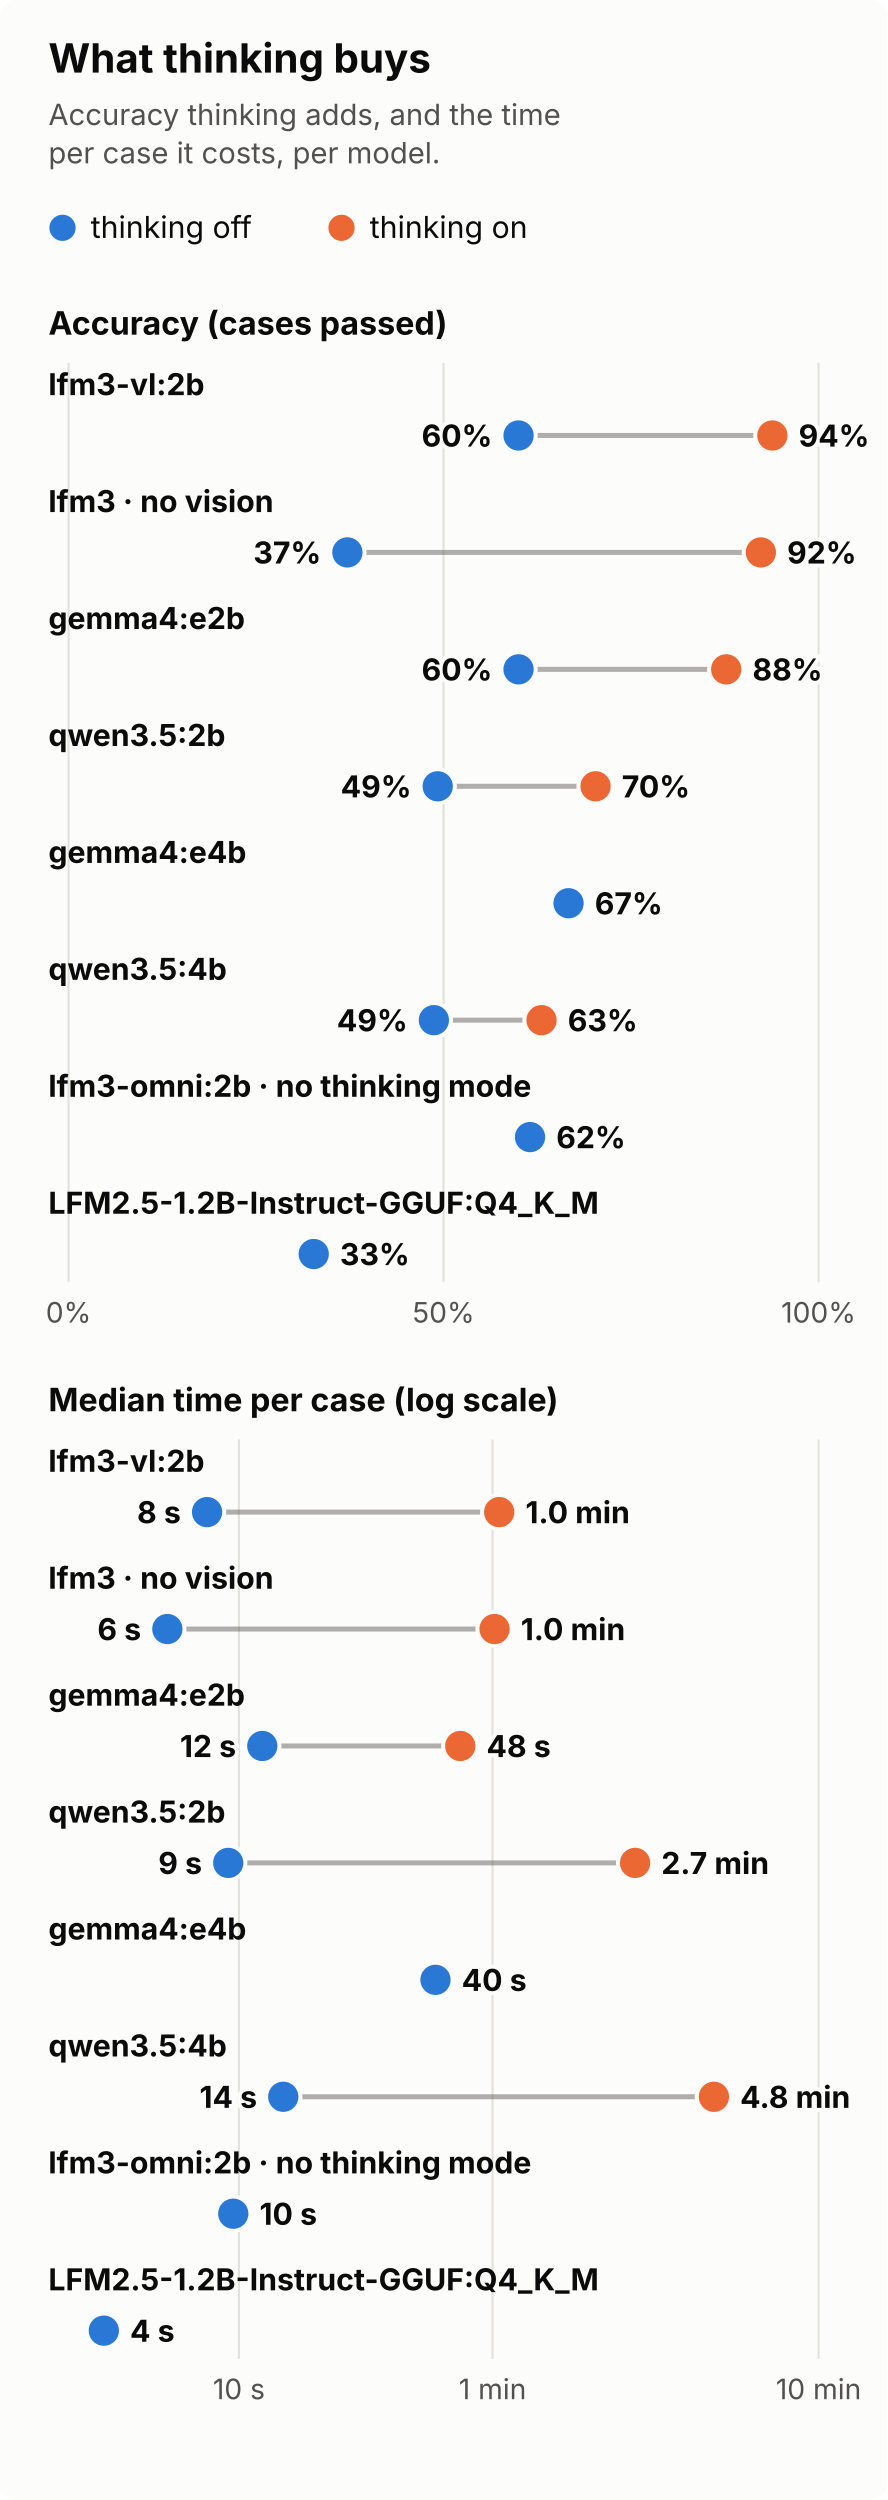
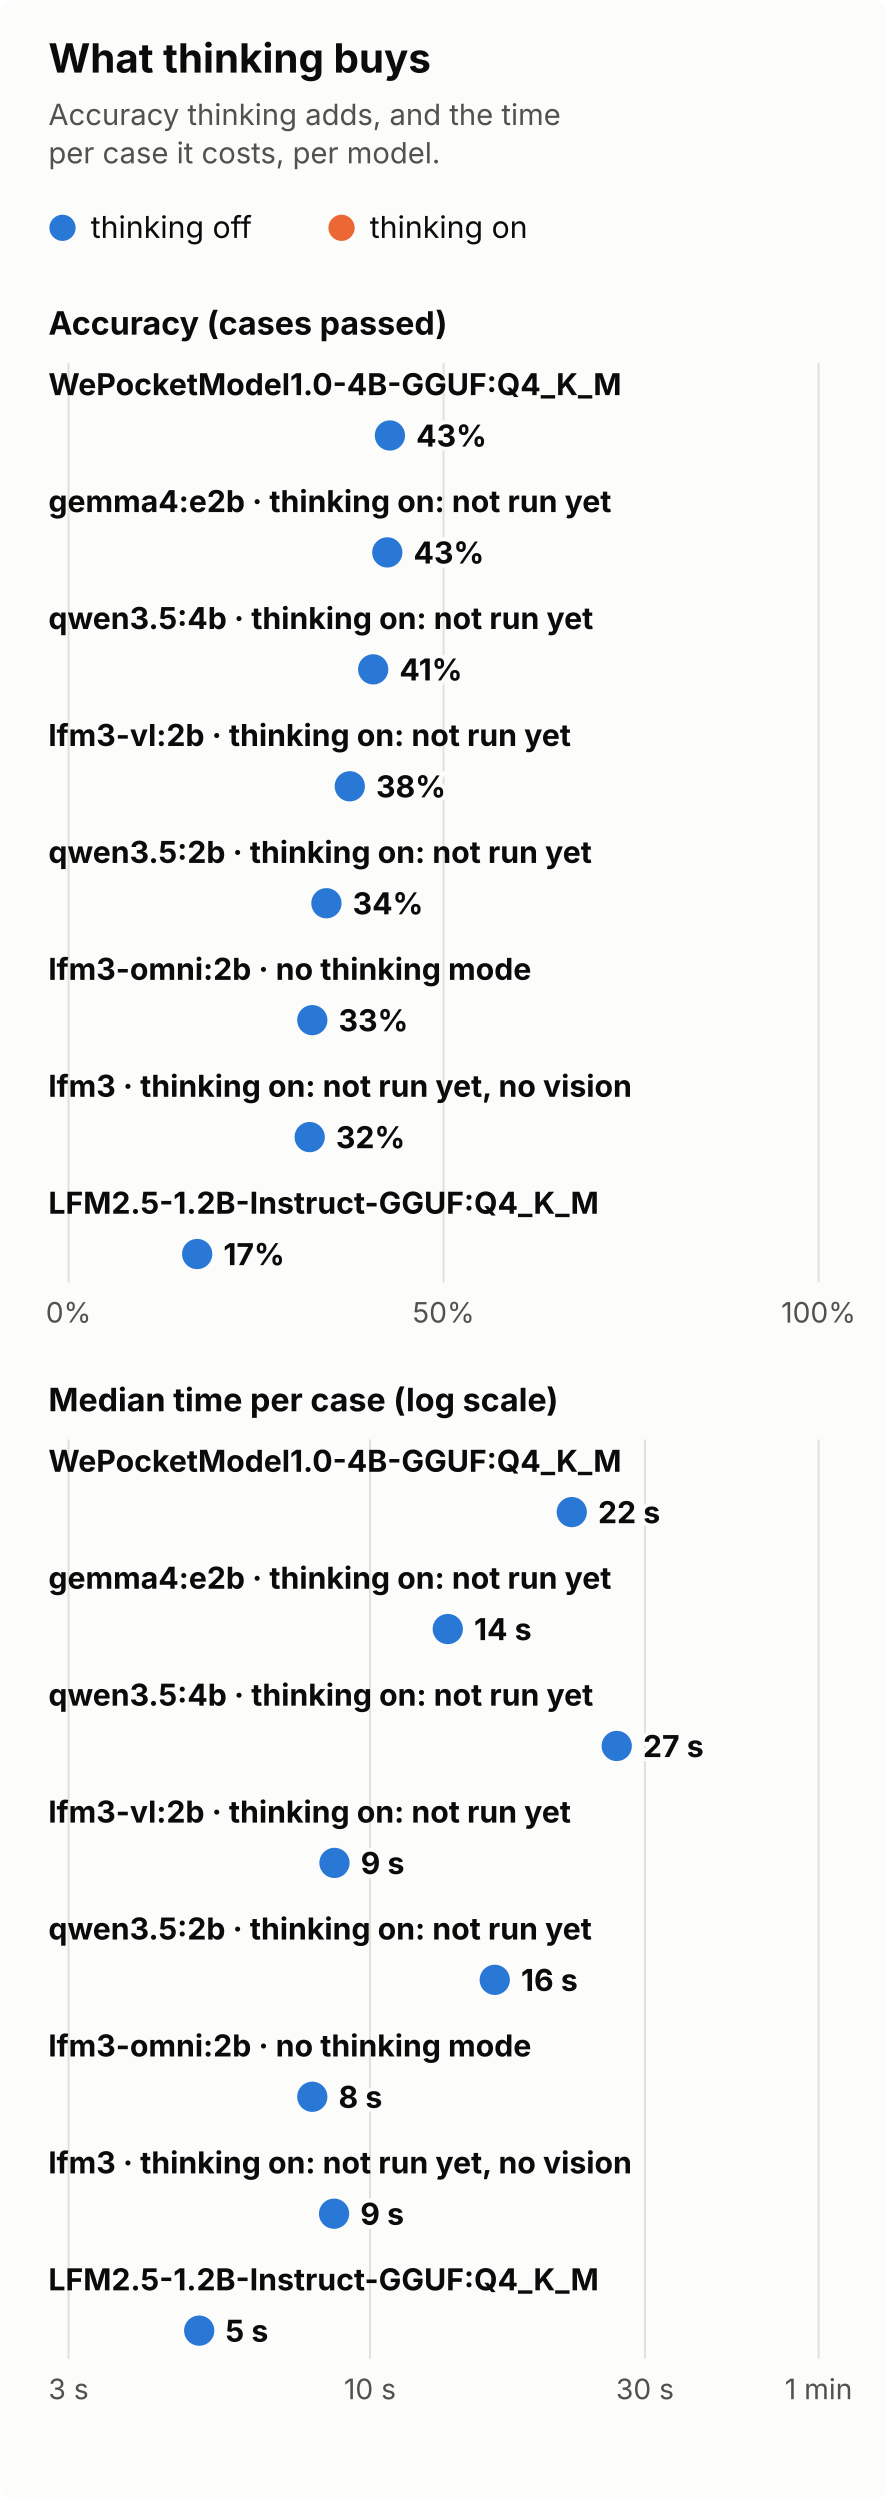
<svg xmlns="http://www.w3.org/2000/svg" width="440" height="1240" viewBox="0 0 440 1240" role="img" aria-label="What thinking buys">
  <rect width="440" height="1240" rx="8" fill="#fcfcfb" />
  <text x="24.0" y="36.0" font-size="20" font-weight="700" text-anchor="start" fill="#0b0b0b" font-family="system-ui, -apple-system, Segoe UI, sans-serif">What thinking buys</text>
  <text x="24.0" y="62.0" font-size="14.5" font-weight="normal" text-anchor="start" fill="#52514e" font-family="system-ui, -apple-system, Segoe UI, sans-serif">Accuracy thinking adds, and the time</text>
  <text x="24.0" y="81.0" font-size="14.5" font-weight="normal" text-anchor="start" fill="#52514e" font-family="system-ui, -apple-system, Segoe UI, sans-serif">per case it costs, per model.</text>
  <circle cx="31.0" cy="113.0" r="7.5" fill="#2a78d6" stroke="#fcfcfb" stroke-width="2" />
  <text x="45.0" y="118.0" font-size="15" font-weight="normal" text-anchor="start" fill="#0b0b0b" font-family="system-ui, -apple-system, Segoe UI, sans-serif">thinking off</text>
  <circle cx="169.4" cy="113.0" r="7.5" fill="#eb6834" stroke="#fcfcfb" stroke-width="2" />
  <text x="183.4" y="118.0" font-size="15" font-weight="normal" text-anchor="start" fill="#0b0b0b" font-family="system-ui, -apple-system, Segoe UI, sans-serif">thinking on</text>
  <text x="24.0" y="166.0" font-size="16" font-weight="700" text-anchor="start" fill="#0b0b0b" font-family="system-ui, -apple-system, Segoe UI, sans-serif">Accuracy (cases passed)</text>
  <line x1="34.0" y1="180.0" x2="34.0" y2="636.0" stroke="#e1e0d9" stroke-width="1" />
  <text x="34.0" y="656.0" font-size="14" font-weight="normal" text-anchor="middle" fill="#52514e" font-family="system-ui, -apple-system, Segoe UI, sans-serif">0%</text>
  <line x1="220.0" y1="180.0" x2="220.0" y2="636.0" stroke="#e1e0d9" stroke-width="1" />
  <text x="220.0" y="656.0" font-size="14" font-weight="normal" text-anchor="middle" fill="#52514e" font-family="system-ui, -apple-system, Segoe UI, sans-serif">50%</text>
  <line x1="406.0" y1="180.0" x2="406.0" y2="636.0" stroke="#e1e0d9" stroke-width="1" />
  <text x="406.0" y="656.0" font-size="14" font-weight="normal" text-anchor="middle" fill="#52514e" font-family="system-ui, -apple-system, Segoe UI, sans-serif">100%</text>
-   <text x="24.0" y="196.0" font-size="15" font-weight="700" text-anchor="start" fill="#0b0b0b" font-family="system-ui, -apple-system, Segoe UI, sans-serif">lfm3-vl:2b</text>
-   <line x1="257.2" y1="216.0" x2="383.1" y2="216.0" stroke="#52514e" stroke-width="2.5" stroke-opacity="0.45" />
-   <circle cx="257.2" cy="216.0" r="8.5" fill="#2a78d6" stroke="#fcfcfb" stroke-width="2" />
-   <circle cx="383.1" cy="216.0" r="8.5" fill="#eb6834" stroke="#fcfcfb" stroke-width="2" />
-   <text x="244.2" y="221.5" font-size="15" font-weight="700" text-anchor="end" fill="#0b0b0b" stroke="#fcfcfb" stroke-width="4" paint-order="stroke" font-family="system-ui, -apple-system, Segoe UI, sans-serif">60%</text>
-   <text x="396.1" y="221.5" font-size="15" font-weight="700" text-anchor="start" fill="#0b0b0b" stroke="#fcfcfb" stroke-width="4" paint-order="stroke" font-family="system-ui, -apple-system, Segoe UI, sans-serif">94%</text>
-   <text x="24.0" y="254.0" font-size="15" font-weight="700" text-anchor="start" fill="#0b0b0b" font-family="system-ui, -apple-system, Segoe UI, sans-serif">lfm3  · no vision</text>
-   <line x1="172.3" y1="274.0" x2="377.4" y2="274.0" stroke="#52514e" stroke-width="2.5" stroke-opacity="0.45" />
-   <circle cx="172.3" cy="274.0" r="8.5" fill="#2a78d6" stroke="#fcfcfb" stroke-width="2" />
-   <circle cx="377.4" cy="274.0" r="8.5" fill="#eb6834" stroke="#fcfcfb" stroke-width="2" />
-   <text x="159.3" y="279.5" font-size="15" font-weight="700" text-anchor="end" fill="#0b0b0b" stroke="#fcfcfb" stroke-width="4" paint-order="stroke" font-family="system-ui, -apple-system, Segoe UI, sans-serif">37%</text>
-   <text x="390.4" y="279.5" font-size="15" font-weight="700" text-anchor="start" fill="#0b0b0b" stroke="#fcfcfb" stroke-width="4" paint-order="stroke" font-family="system-ui, -apple-system, Segoe UI, sans-serif">92%</text>
-   <text x="24.0" y="312.0" font-size="15" font-weight="700" text-anchor="start" fill="#0b0b0b" font-family="system-ui, -apple-system, Segoe UI, sans-serif">gemma4:e2b</text>
-   <line x1="257.2" y1="332.0" x2="360.2" y2="332.0" stroke="#52514e" stroke-width="2.5" stroke-opacity="0.45" />
-   <circle cx="257.2" cy="332.0" r="8.5" fill="#2a78d6" stroke="#fcfcfb" stroke-width="2" />
-   <circle cx="360.2" cy="332.0" r="8.5" fill="#eb6834" stroke="#fcfcfb" stroke-width="2" />
-   <text x="244.2" y="337.5" font-size="15" font-weight="700" text-anchor="end" fill="#0b0b0b" stroke="#fcfcfb" stroke-width="4" paint-order="stroke" font-family="system-ui, -apple-system, Segoe UI, sans-serif">60%</text>
-   <text x="373.2" y="337.5" font-size="15" font-weight="700" text-anchor="start" fill="#0b0b0b" stroke="#fcfcfb" stroke-width="4" paint-order="stroke" font-family="system-ui, -apple-system, Segoe UI, sans-serif">88%</text>
-   <text x="24.0" y="370.0" font-size="15" font-weight="700" text-anchor="start" fill="#0b0b0b" font-family="system-ui, -apple-system, Segoe UI, sans-serif">qwen3.5:2b</text>
-   <line x1="217.1" y1="390.0" x2="295.4" y2="390.0" stroke="#52514e" stroke-width="2.5" stroke-opacity="0.45" />
-   <circle cx="217.1" cy="390.0" r="8.5" fill="#2a78d6" stroke="#fcfcfb" stroke-width="2" />
-   <circle cx="295.4" cy="390.0" r="8.5" fill="#eb6834" stroke="#fcfcfb" stroke-width="2" />
-   <text x="204.1" y="395.5" font-size="15" font-weight="700" text-anchor="end" fill="#0b0b0b" stroke="#fcfcfb" stroke-width="4" paint-order="stroke" font-family="system-ui, -apple-system, Segoe UI, sans-serif">49%</text>
-   <text x="308.4" y="395.5" font-size="15" font-weight="700" text-anchor="start" fill="#0b0b0b" stroke="#fcfcfb" stroke-width="4" paint-order="stroke" font-family="system-ui, -apple-system, Segoe UI, sans-serif">70%</text>
-   <text x="24.0" y="428.0" font-size="15" font-weight="700" text-anchor="start" fill="#0b0b0b" font-family="system-ui, -apple-system, Segoe UI, sans-serif">gemma4:e4b</text>
-   <circle cx="282.0" cy="448.0" r="8.5" fill="#2a78d6" stroke="#fcfcfb" stroke-width="2" />
-   <text x="295.0" y="453.5" font-size="15" font-weight="700" text-anchor="start" fill="#0b0b0b" stroke="#fcfcfb" stroke-width="4" paint-order="stroke" font-family="system-ui, -apple-system, Segoe UI, sans-serif">67%</text>
-   <text x="24.0" y="486.0" font-size="15" font-weight="700" text-anchor="start" fill="#0b0b0b" font-family="system-ui, -apple-system, Segoe UI, sans-serif">qwen3.5:4b</text>
-   <line x1="215.2" y1="506.0" x2="268.6" y2="506.0" stroke="#52514e" stroke-width="2.5" stroke-opacity="0.45" />
-   <circle cx="215.2" cy="506.0" r="8.5" fill="#2a78d6" stroke="#fcfcfb" stroke-width="2" />
-   <circle cx="268.6" cy="506.0" r="8.5" fill="#eb6834" stroke="#fcfcfb" stroke-width="2" />
-   <text x="202.2" y="511.5" font-size="15" font-weight="700" text-anchor="end" fill="#0b0b0b" stroke="#fcfcfb" stroke-width="4" paint-order="stroke" font-family="system-ui, -apple-system, Segoe UI, sans-serif">49%</text>
-   <text x="281.6" y="511.5" font-size="15" font-weight="700" text-anchor="start" fill="#0b0b0b" stroke="#fcfcfb" stroke-width="4" paint-order="stroke" font-family="system-ui, -apple-system, Segoe UI, sans-serif">63%</text>
-   <text x="24.0" y="544.0" font-size="15" font-weight="700" text-anchor="start" fill="#0b0b0b" font-family="system-ui, -apple-system, Segoe UI, sans-serif">lfm3-omni:2b  · no thinking mode</text>
-   <circle cx="262.9" cy="564.0" r="8.5" fill="#2a78d6" stroke="#fcfcfb" stroke-width="2" />
-   <text x="275.9" y="569.5" font-size="15" font-weight="700" text-anchor="start" fill="#0b0b0b" stroke="#fcfcfb" stroke-width="4" paint-order="stroke" font-family="system-ui, -apple-system, Segoe UI, sans-serif">62%</text>
+   <text x="24.0" y="196.0" font-size="15" font-weight="700" text-anchor="start" fill="#0b0b0b" font-family="system-ui, -apple-system, Segoe UI, sans-serif">WePocketModel1.0-4B-GGUF:Q4_K_M</text>
+   <circle cx="193.4" cy="216.0" r="8.5" fill="#2a78d6" stroke="#fcfcfb" stroke-width="2" />
+   <text x="206.4" y="221.5" font-size="15" font-weight="700" text-anchor="start" fill="#0b0b0b" stroke="#fcfcfb" stroke-width="4" paint-order="stroke" font-family="system-ui, -apple-system, Segoe UI, sans-serif">43%</text>
+   <text x="24.0" y="254.0" font-size="15" font-weight="700" text-anchor="start" fill="#0b0b0b" font-family="system-ui, -apple-system, Segoe UI, sans-serif">gemma4:e2b  · thinking on: not run yet</text>
+   <circle cx="192.1" cy="274.0" r="8.5" fill="#2a78d6" stroke="#fcfcfb" stroke-width="2" />
+   <text x="205.1" y="279.5" font-size="15" font-weight="700" text-anchor="start" fill="#0b0b0b" stroke="#fcfcfb" stroke-width="4" paint-order="stroke" font-family="system-ui, -apple-system, Segoe UI, sans-serif">43%</text>
+   <text x="24.0" y="312.0" font-size="15" font-weight="700" text-anchor="start" fill="#0b0b0b" font-family="system-ui, -apple-system, Segoe UI, sans-serif">qwen3.5:4b  · thinking on: not run yet</text>
+   <circle cx="185.1" cy="332.0" r="8.5" fill="#2a78d6" stroke="#fcfcfb" stroke-width="2" />
+   <text x="198.1" y="337.5" font-size="15" font-weight="700" text-anchor="start" fill="#0b0b0b" stroke="#fcfcfb" stroke-width="4" paint-order="stroke" font-family="system-ui, -apple-system, Segoe UI, sans-serif">41%</text>
+   <text x="24.0" y="370.0" font-size="15" font-weight="700" text-anchor="start" fill="#0b0b0b" font-family="system-ui, -apple-system, Segoe UI, sans-serif">lfm3-vl:2b  · thinking on: not run yet</text>
+   <circle cx="173.5" cy="390.0" r="8.5" fill="#2a78d6" stroke="#fcfcfb" stroke-width="2" />
+   <text x="186.5" y="395.5" font-size="15" font-weight="700" text-anchor="start" fill="#0b0b0b" stroke="#fcfcfb" stroke-width="4" paint-order="stroke" font-family="system-ui, -apple-system, Segoe UI, sans-serif">38%</text>
+   <text x="24.0" y="428.0" font-size="15" font-weight="700" text-anchor="start" fill="#0b0b0b" font-family="system-ui, -apple-system, Segoe UI, sans-serif">qwen3.5:2b  · thinking on: not run yet</text>
+   <circle cx="161.9" cy="448.0" r="8.5" fill="#2a78d6" stroke="#fcfcfb" stroke-width="2" />
+   <text x="174.9" y="453.5" font-size="15" font-weight="700" text-anchor="start" fill="#0b0b0b" stroke="#fcfcfb" stroke-width="4" paint-order="stroke" font-family="system-ui, -apple-system, Segoe UI, sans-serif">34%</text>
+   <text x="24.0" y="486.0" font-size="15" font-weight="700" text-anchor="start" fill="#0b0b0b" font-family="system-ui, -apple-system, Segoe UI, sans-serif">lfm3-omni:2b  · no thinking mode</text>
+   <circle cx="154.9" cy="506.0" r="8.5" fill="#2a78d6" stroke="#fcfcfb" stroke-width="2" />
+   <text x="167.9" y="511.5" font-size="15" font-weight="700" text-anchor="start" fill="#0b0b0b" stroke="#fcfcfb" stroke-width="4" paint-order="stroke" font-family="system-ui, -apple-system, Segoe UI, sans-serif">33%</text>
+   <text x="24.0" y="544.0" font-size="15" font-weight="700" text-anchor="start" fill="#0b0b0b" font-family="system-ui, -apple-system, Segoe UI, sans-serif">lfm3  · thinking on: not run yet, no vision</text>
+   <circle cx="153.6" cy="564.0" r="8.5" fill="#2a78d6" stroke="#fcfcfb" stroke-width="2" />
+   <text x="166.6" y="569.5" font-size="15" font-weight="700" text-anchor="start" fill="#0b0b0b" stroke="#fcfcfb" stroke-width="4" paint-order="stroke" font-family="system-ui, -apple-system, Segoe UI, sans-serif">32%</text>
  <text x="24.0" y="602.0" font-size="15" font-weight="700" text-anchor="start" fill="#0b0b0b" font-family="system-ui, -apple-system, Segoe UI, sans-serif">LFM2.5-1.2B-Instruct-GGUF:Q4_K_M</text>
-   <circle cx="155.6" cy="622.0" r="8.5" fill="#2a78d6" stroke="#fcfcfb" stroke-width="2" />
-   <text x="168.6" y="627.5" font-size="15" font-weight="700" text-anchor="start" fill="#0b0b0b" stroke="#fcfcfb" stroke-width="4" paint-order="stroke" font-family="system-ui, -apple-system, Segoe UI, sans-serif">33%</text>
+   <circle cx="97.8" cy="622.0" r="8.5" fill="#2a78d6" stroke="#fcfcfb" stroke-width="2" />
+   <text x="110.8" y="627.5" font-size="15" font-weight="700" text-anchor="start" fill="#0b0b0b" stroke="#fcfcfb" stroke-width="4" paint-order="stroke" font-family="system-ui, -apple-system, Segoe UI, sans-serif">17%</text>
  <text x="24.0" y="700.0" font-size="16" font-weight="700" text-anchor="start" fill="#0b0b0b" font-family="system-ui, -apple-system, Segoe UI, sans-serif">Median time per case (log scale)</text>
-   <line x1="118.5" y1="714.0" x2="118.5" y2="1170.0" stroke="#e1e0d9" stroke-width="1" />
-   <text x="118.5" y="1190.0" font-size="14" font-weight="normal" text-anchor="middle" fill="#52514e" font-family="system-ui, -apple-system, Segoe UI, sans-serif">10 s</text>
-   <line x1="244.3" y1="714.0" x2="244.3" y2="1170.0" stroke="#e1e0d9" stroke-width="1" />
-   <text x="244.3" y="1190.0" font-size="14" font-weight="normal" text-anchor="middle" fill="#52514e" font-family="system-ui, -apple-system, Segoe UI, sans-serif">1 min</text>
+   <line x1="34.0" y1="714.0" x2="34.0" y2="1170.0" stroke="#e1e0d9" stroke-width="1" />
+   <text x="34.0" y="1190.0" font-size="14" font-weight="normal" text-anchor="middle" fill="#52514e" font-family="system-ui, -apple-system, Segoe UI, sans-serif">3 s</text>
+   <line x1="183.5" y1="714.0" x2="183.5" y2="1170.0" stroke="#e1e0d9" stroke-width="1" />
+   <text x="183.5" y="1190.0" font-size="14" font-weight="normal" text-anchor="middle" fill="#52514e" font-family="system-ui, -apple-system, Segoe UI, sans-serif">10 s</text>
+   <line x1="319.9" y1="714.0" x2="319.9" y2="1170.0" stroke="#e1e0d9" stroke-width="1" />
+   <text x="319.9" y="1190.0" font-size="14" font-weight="normal" text-anchor="middle" fill="#52514e" font-family="system-ui, -apple-system, Segoe UI, sans-serif">30 s</text>
  <line x1="406.0" y1="714.0" x2="406.0" y2="1170.0" stroke="#e1e0d9" stroke-width="1" />
-   <text x="406.0" y="1190.0" font-size="14" font-weight="normal" text-anchor="middle" fill="#52514e" font-family="system-ui, -apple-system, Segoe UI, sans-serif">10 min</text>
-   <text x="24.0" y="730.0" font-size="15" font-weight="700" text-anchor="start" fill="#0b0b0b" font-family="system-ui, -apple-system, Segoe UI, sans-serif">lfm3-vl:2b</text>
-   <line x1="102.7" y1="750.0" x2="247.6" y2="750.0" stroke="#52514e" stroke-width="2.5" stroke-opacity="0.45" />
-   <circle cx="102.7" cy="750.0" r="8.5" fill="#2a78d6" stroke="#fcfcfb" stroke-width="2" />
-   <circle cx="247.6" cy="750.0" r="8.5" fill="#eb6834" stroke="#fcfcfb" stroke-width="2" />
-   <text x="89.7" y="755.5" font-size="15" font-weight="700" text-anchor="end" fill="#0b0b0b" stroke="#fcfcfb" stroke-width="4" paint-order="stroke" font-family="system-ui, -apple-system, Segoe UI, sans-serif">8 s</text>
-   <text x="260.6" y="755.5" font-size="15" font-weight="700" text-anchor="start" fill="#0b0b0b" stroke="#fcfcfb" stroke-width="4" paint-order="stroke" font-family="system-ui, -apple-system, Segoe UI, sans-serif">1.0 min</text>
-   <text x="24.0" y="788.0" font-size="15" font-weight="700" text-anchor="start" fill="#0b0b0b" font-family="system-ui, -apple-system, Segoe UI, sans-serif">lfm3  · no vision</text>
-   <line x1="83.0" y1="808.0" x2="245.3" y2="808.0" stroke="#52514e" stroke-width="2.5" stroke-opacity="0.45" />
-   <circle cx="83.0" cy="808.0" r="8.5" fill="#2a78d6" stroke="#fcfcfb" stroke-width="2" />
-   <circle cx="245.3" cy="808.0" r="8.5" fill="#eb6834" stroke="#fcfcfb" stroke-width="2" />
-   <text x="70.0" y="813.5" font-size="15" font-weight="700" text-anchor="end" fill="#0b0b0b" stroke="#fcfcfb" stroke-width="4" paint-order="stroke" font-family="system-ui, -apple-system, Segoe UI, sans-serif">6 s</text>
-   <text x="258.3" y="813.5" font-size="15" font-weight="700" text-anchor="start" fill="#0b0b0b" stroke="#fcfcfb" stroke-width="4" paint-order="stroke" font-family="system-ui, -apple-system, Segoe UI, sans-serif">1.0 min</text>
-   <text x="24.0" y="846.0" font-size="15" font-weight="700" text-anchor="start" fill="#0b0b0b" font-family="system-ui, -apple-system, Segoe UI, sans-serif">gemma4:e2b</text>
-   <line x1="130.1" y1="866.0" x2="228.3" y2="866.0" stroke="#52514e" stroke-width="2.5" stroke-opacity="0.45" />
-   <circle cx="130.1" cy="866.0" r="8.5" fill="#2a78d6" stroke="#fcfcfb" stroke-width="2" />
-   <circle cx="228.3" cy="866.0" r="8.5" fill="#eb6834" stroke="#fcfcfb" stroke-width="2" />
-   <text x="117.1" y="871.5" font-size="15" font-weight="700" text-anchor="end" fill="#0b0b0b" stroke="#fcfcfb" stroke-width="4" paint-order="stroke" font-family="system-ui, -apple-system, Segoe UI, sans-serif">12 s</text>
-   <text x="241.3" y="871.5" font-size="15" font-weight="700" text-anchor="start" fill="#0b0b0b" stroke="#fcfcfb" stroke-width="4" paint-order="stroke" font-family="system-ui, -apple-system, Segoe UI, sans-serif">48 s</text>
-   <text x="24.0" y="904.0" font-size="15" font-weight="700" text-anchor="start" fill="#0b0b0b" font-family="system-ui, -apple-system, Segoe UI, sans-serif">qwen3.5:2b</text>
-   <line x1="113.2" y1="924.0" x2="315.0" y2="924.0" stroke="#52514e" stroke-width="2.5" stroke-opacity="0.45" />
-   <circle cx="113.2" cy="924.0" r="8.5" fill="#2a78d6" stroke="#fcfcfb" stroke-width="2" />
-   <circle cx="315.0" cy="924.0" r="8.5" fill="#eb6834" stroke="#fcfcfb" stroke-width="2" />
-   <text x="100.2" y="929.5" font-size="15" font-weight="700" text-anchor="end" fill="#0b0b0b" stroke="#fcfcfb" stroke-width="4" paint-order="stroke" font-family="system-ui, -apple-system, Segoe UI, sans-serif">9 s</text>
-   <text x="328.0" y="929.5" font-size="15" font-weight="700" text-anchor="start" fill="#0b0b0b" stroke="#fcfcfb" stroke-width="4" paint-order="stroke" font-family="system-ui, -apple-system, Segoe UI, sans-serif">2.7 min</text>
-   <text x="24.0" y="962.0" font-size="15" font-weight="700" text-anchor="start" fill="#0b0b0b" font-family="system-ui, -apple-system, Segoe UI, sans-serif">gemma4:e4b</text>
-   <circle cx="216.0" cy="982.0" r="8.5" fill="#2a78d6" stroke="#fcfcfb" stroke-width="2" />
-   <text x="229.0" y="987.5" font-size="15" font-weight="700" text-anchor="start" fill="#0b0b0b" stroke="#fcfcfb" stroke-width="4" paint-order="stroke" font-family="system-ui, -apple-system, Segoe UI, sans-serif">40 s</text>
-   <text x="24.0" y="1020.0" font-size="15" font-weight="700" text-anchor="start" fill="#0b0b0b" font-family="system-ui, -apple-system, Segoe UI, sans-serif">qwen3.5:4b</text>
-   <line x1="140.5" y1="1040.0" x2="354.1" y2="1040.0" stroke="#52514e" stroke-width="2.5" stroke-opacity="0.45" />
-   <circle cx="140.5" cy="1040.0" r="8.5" fill="#2a78d6" stroke="#fcfcfb" stroke-width="2" />
-   <circle cx="354.1" cy="1040.0" r="8.5" fill="#eb6834" stroke="#fcfcfb" stroke-width="2" />
-   <text x="127.5" y="1045.5" font-size="15" font-weight="700" text-anchor="end" fill="#0b0b0b" stroke="#fcfcfb" stroke-width="4" paint-order="stroke" font-family="system-ui, -apple-system, Segoe UI, sans-serif">14 s</text>
-   <text x="367.1" y="1045.5" font-size="15" font-weight="700" text-anchor="start" fill="#0b0b0b" stroke="#fcfcfb" stroke-width="4" paint-order="stroke" font-family="system-ui, -apple-system, Segoe UI, sans-serif">4.8 min</text>
-   <text x="24.0" y="1078.0" font-size="15" font-weight="700" text-anchor="start" fill="#0b0b0b" font-family="system-ui, -apple-system, Segoe UI, sans-serif">lfm3-omni:2b  · no thinking mode</text>
-   <circle cx="115.7" cy="1098.0" r="8.5" fill="#2a78d6" stroke="#fcfcfb" stroke-width="2" />
-   <text x="128.7" y="1103.5" font-size="15" font-weight="700" text-anchor="start" fill="#0b0b0b" stroke="#fcfcfb" stroke-width="4" paint-order="stroke" font-family="system-ui, -apple-system, Segoe UI, sans-serif">10 s</text>
+   <text x="406.0" y="1190.0" font-size="14" font-weight="normal" text-anchor="middle" fill="#52514e" font-family="system-ui, -apple-system, Segoe UI, sans-serif">1 min</text>
+   <text x="24.0" y="730.0" font-size="15" font-weight="700" text-anchor="start" fill="#0b0b0b" font-family="system-ui, -apple-system, Segoe UI, sans-serif">WePocketModel1.0-4B-GGUF:Q4_K_M</text>
+   <circle cx="283.6" cy="750.0" r="8.5" fill="#2a78d6" stroke="#fcfcfb" stroke-width="2" />
+   <text x="296.6" y="755.5" font-size="15" font-weight="700" text-anchor="start" fill="#0b0b0b" stroke="#fcfcfb" stroke-width="4" paint-order="stroke" font-family="system-ui, -apple-system, Segoe UI, sans-serif">22 s</text>
+   <text x="24.0" y="788.0" font-size="15" font-weight="700" text-anchor="start" fill="#0b0b0b" font-family="system-ui, -apple-system, Segoe UI, sans-serif">gemma4:e2b  · thinking on: not run yet</text>
+   <circle cx="222.1" cy="808.0" r="8.5" fill="#2a78d6" stroke="#fcfcfb" stroke-width="2" />
+   <text x="235.1" y="813.5" font-size="15" font-weight="700" text-anchor="start" fill="#0b0b0b" stroke="#fcfcfb" stroke-width="4" paint-order="stroke" font-family="system-ui, -apple-system, Segoe UI, sans-serif">14 s</text>
+   <text x="24.0" y="846.0" font-size="15" font-weight="700" text-anchor="start" fill="#0b0b0b" font-family="system-ui, -apple-system, Segoe UI, sans-serif">qwen3.5:4b  · thinking on: not run yet</text>
+   <circle cx="305.9" cy="866.0" r="8.5" fill="#2a78d6" stroke="#fcfcfb" stroke-width="2" />
+   <text x="318.9" y="871.5" font-size="15" font-weight="700" text-anchor="start" fill="#0b0b0b" stroke="#fcfcfb" stroke-width="4" paint-order="stroke" font-family="system-ui, -apple-system, Segoe UI, sans-serif">27 s</text>
+   <text x="24.0" y="904.0" font-size="15" font-weight="700" text-anchor="start" fill="#0b0b0b" font-family="system-ui, -apple-system, Segoe UI, sans-serif">lfm3-vl:2b  · thinking on: not run yet</text>
+   <circle cx="165.9" cy="924.0" r="8.5" fill="#2a78d6" stroke="#fcfcfb" stroke-width="2" />
+   <text x="178.9" y="929.5" font-size="15" font-weight="700" text-anchor="start" fill="#0b0b0b" stroke="#fcfcfb" stroke-width="4" paint-order="stroke" font-family="system-ui, -apple-system, Segoe UI, sans-serif">9 s</text>
+   <text x="24.0" y="962.0" font-size="15" font-weight="700" text-anchor="start" fill="#0b0b0b" font-family="system-ui, -apple-system, Segoe UI, sans-serif">qwen3.5:2b  · thinking on: not run yet</text>
+   <circle cx="245.4" cy="982.0" r="8.5" fill="#2a78d6" stroke="#fcfcfb" stroke-width="2" />
+   <text x="258.4" y="987.5" font-size="15" font-weight="700" text-anchor="start" fill="#0b0b0b" stroke="#fcfcfb" stroke-width="4" paint-order="stroke" font-family="system-ui, -apple-system, Segoe UI, sans-serif">16 s</text>
+   <text x="24.0" y="1020.0" font-size="15" font-weight="700" text-anchor="start" fill="#0b0b0b" font-family="system-ui, -apple-system, Segoe UI, sans-serif">lfm3-omni:2b  · no thinking mode</text>
+   <circle cx="154.9" cy="1040.0" r="8.5" fill="#2a78d6" stroke="#fcfcfb" stroke-width="2" />
+   <text x="167.9" y="1045.5" font-size="15" font-weight="700" text-anchor="start" fill="#0b0b0b" stroke="#fcfcfb" stroke-width="4" paint-order="stroke" font-family="system-ui, -apple-system, Segoe UI, sans-serif">8 s</text>
+   <text x="24.0" y="1078.0" font-size="15" font-weight="700" text-anchor="start" fill="#0b0b0b" font-family="system-ui, -apple-system, Segoe UI, sans-serif">lfm3  · thinking on: not run yet, no vision</text>
+   <circle cx="165.7" cy="1098.0" r="8.5" fill="#2a78d6" stroke="#fcfcfb" stroke-width="2" />
+   <text x="178.7" y="1103.5" font-size="15" font-weight="700" text-anchor="start" fill="#0b0b0b" stroke="#fcfcfb" stroke-width="4" paint-order="stroke" font-family="system-ui, -apple-system, Segoe UI, sans-serif">9 s</text>
  <text x="24.0" y="1136.0" font-size="15" font-weight="700" text-anchor="start" fill="#0b0b0b" font-family="system-ui, -apple-system, Segoe UI, sans-serif">LFM2.5-1.2B-Instruct-GGUF:Q4_K_M</text>
-   <circle cx="51.5" cy="1156.0" r="8.5" fill="#2a78d6" stroke="#fcfcfb" stroke-width="2" />
-   <text x="64.5" y="1161.5" font-size="15" font-weight="700" text-anchor="start" fill="#0b0b0b" stroke="#fcfcfb" stroke-width="4" paint-order="stroke" font-family="system-ui, -apple-system, Segoe UI, sans-serif">4 s</text>
+   <circle cx="98.8" cy="1156.0" r="8.5" fill="#2a78d6" stroke="#fcfcfb" stroke-width="2" />
+   <text x="111.8" y="1161.5" font-size="15" font-weight="700" text-anchor="start" fill="#0b0b0b" stroke="#fcfcfb" stroke-width="4" paint-order="stroke" font-family="system-ui, -apple-system, Segoe UI, sans-serif">5 s</text>
</svg>
